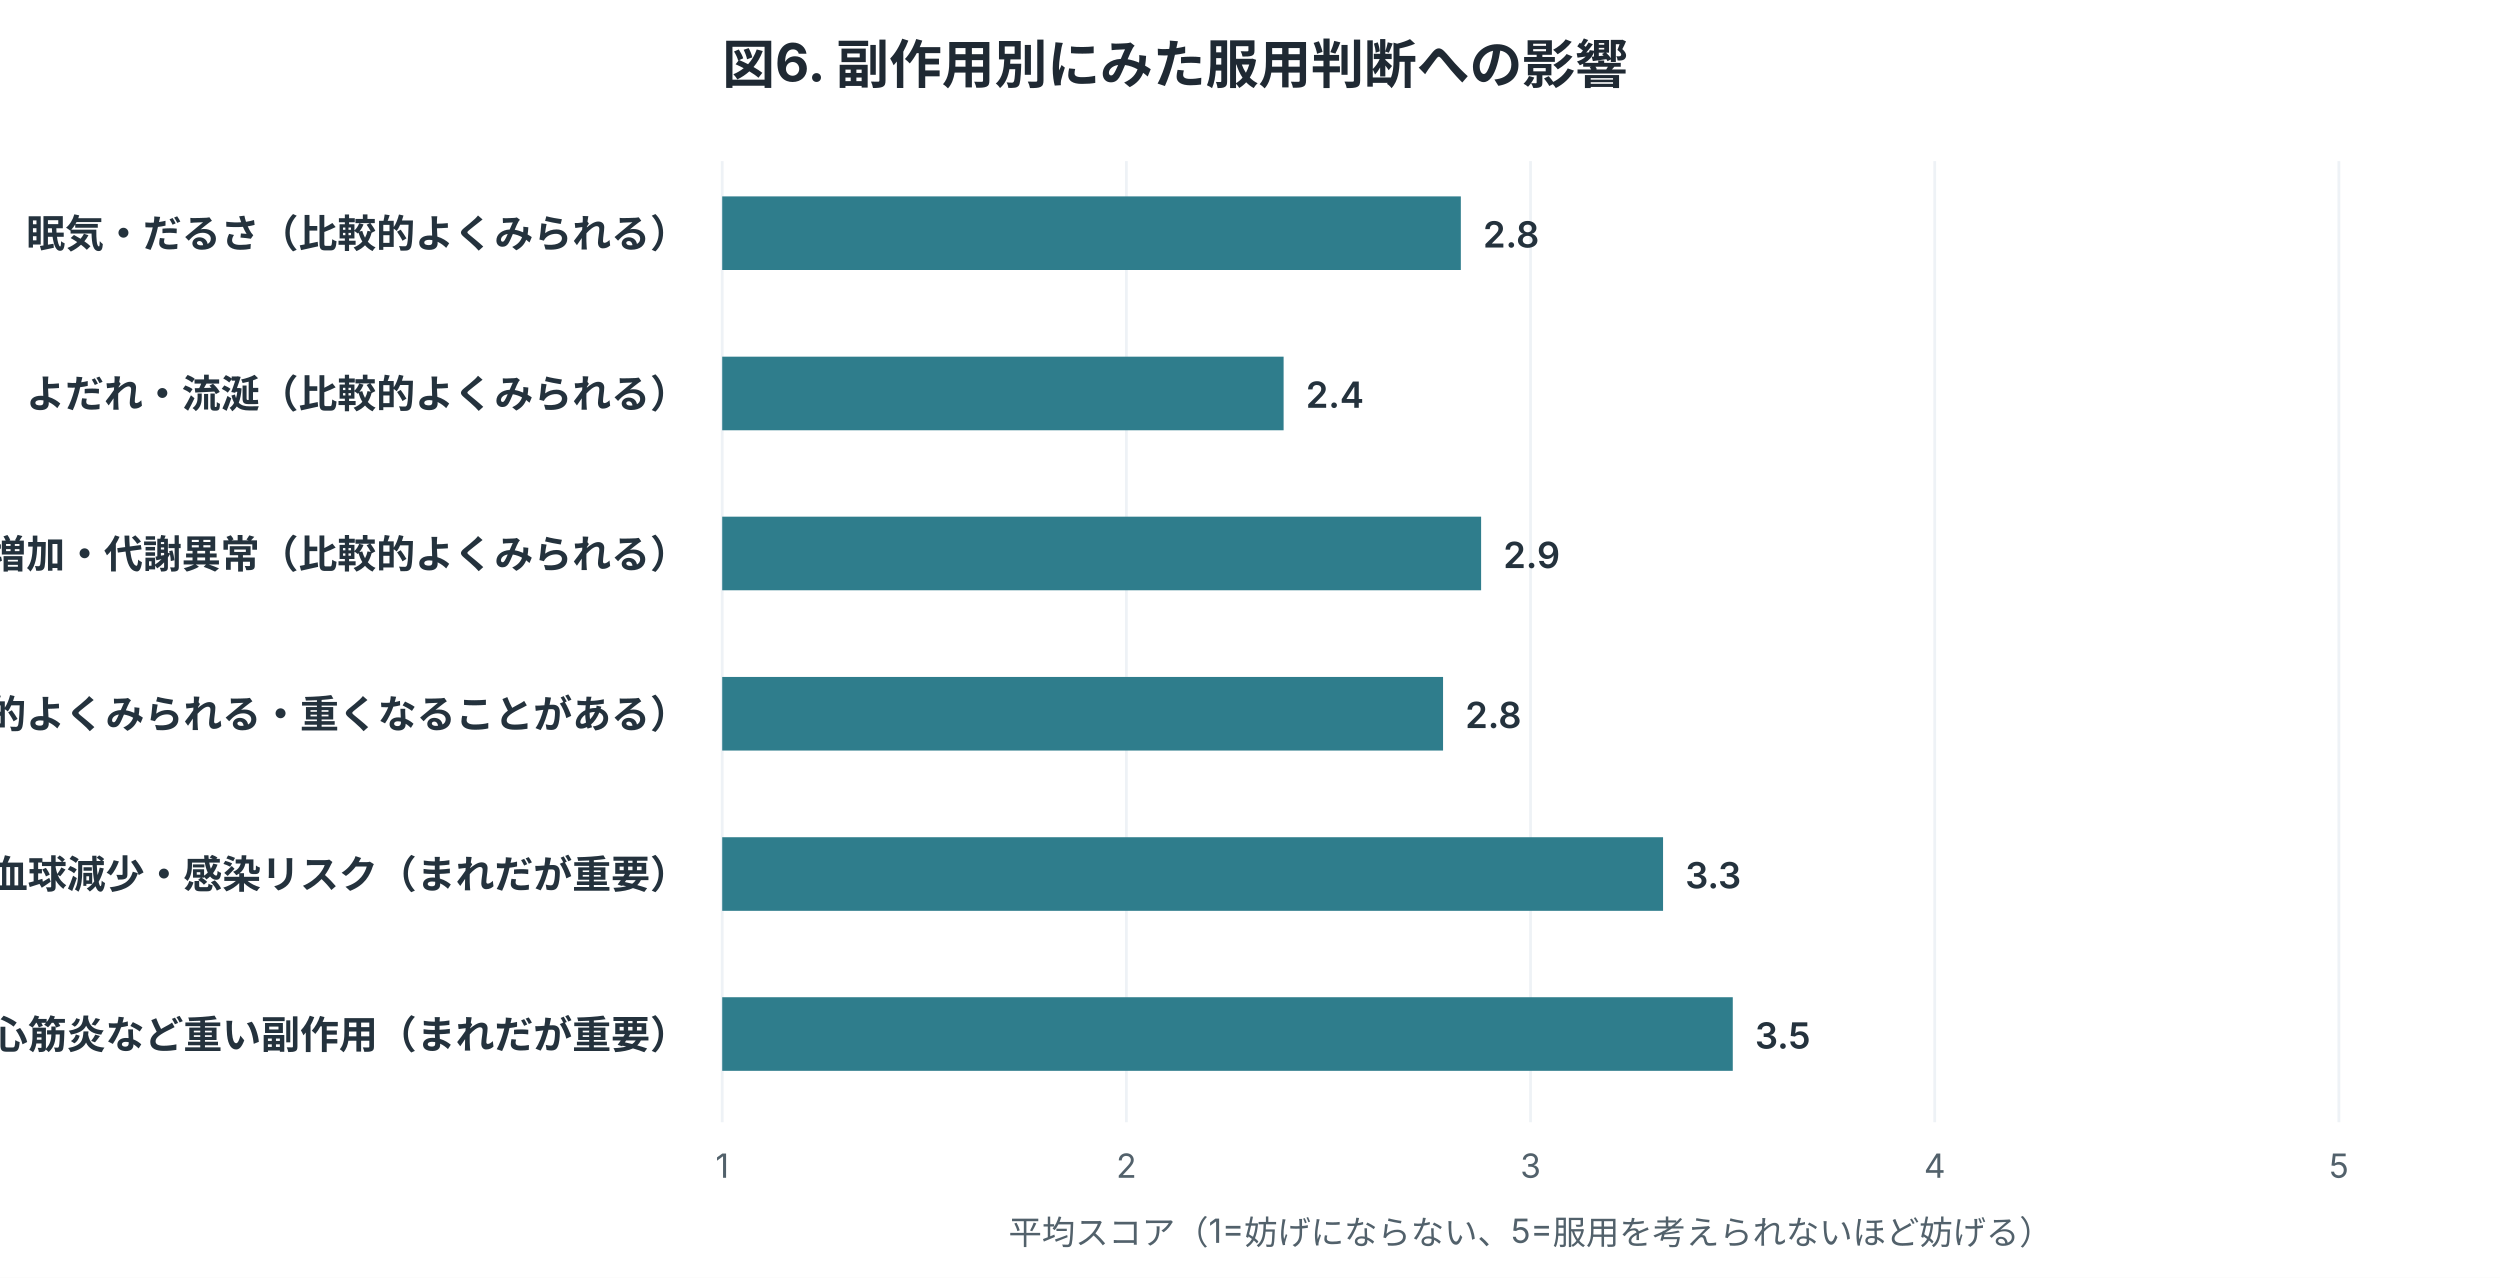
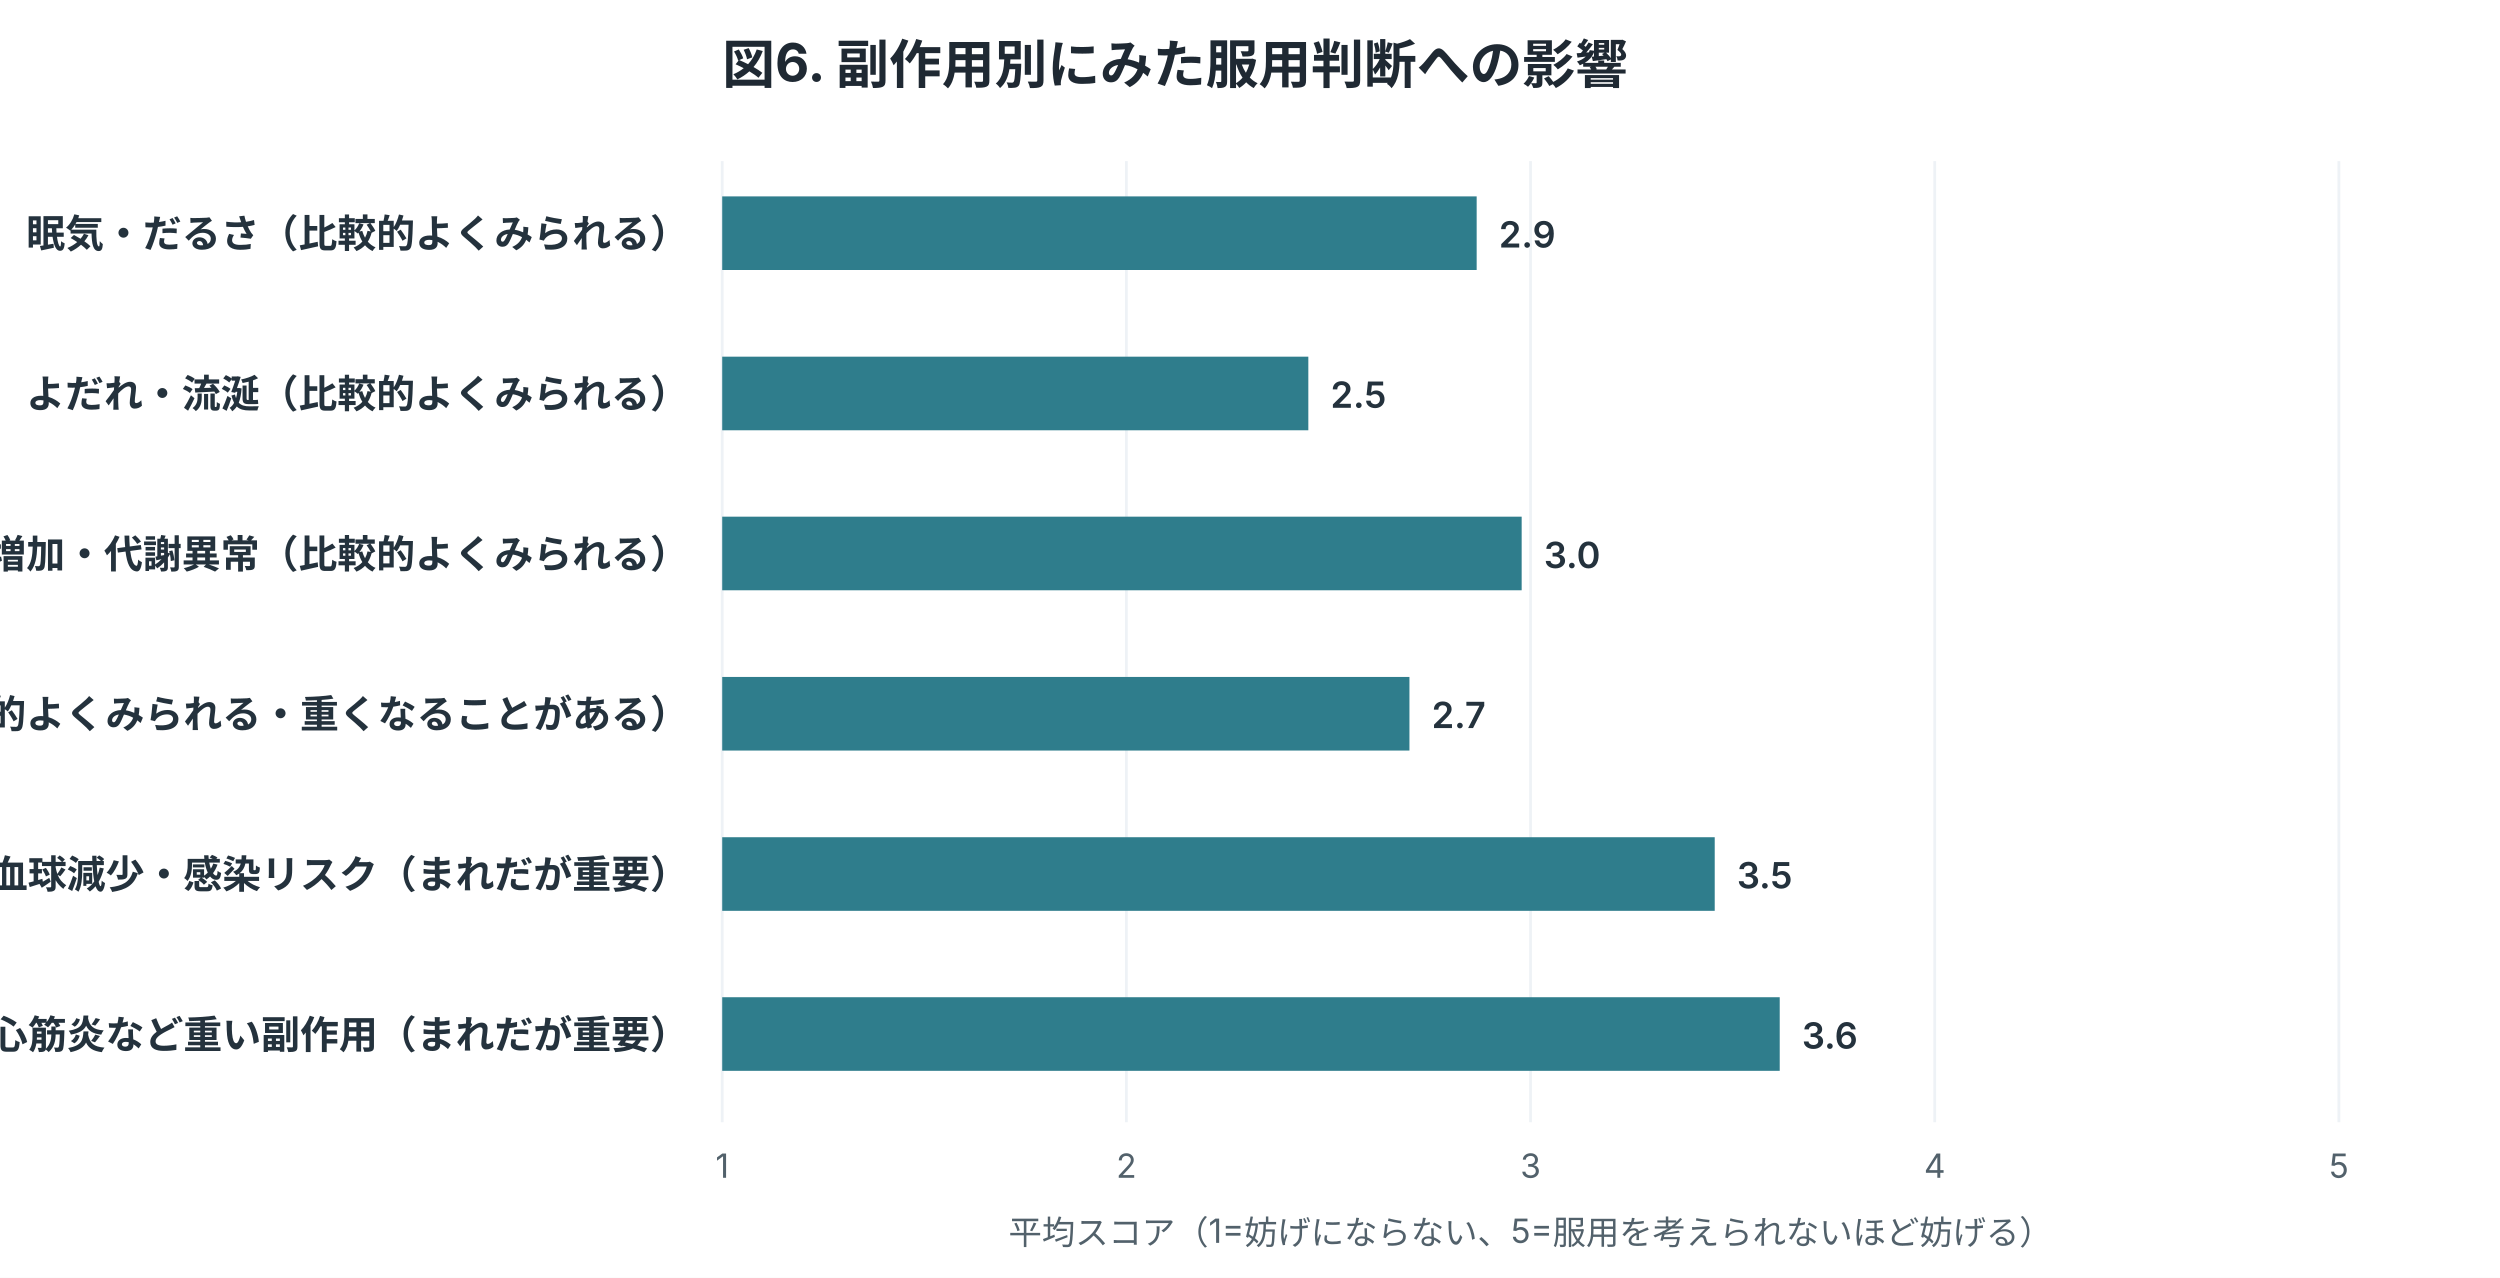
<svg xmlns="http://www.w3.org/2000/svg" width="900" height="460" viewBox="0 0 900 460" role="img">
  <style>
.title{font:700 19px -apple-system,BlinkMacSystemFont,"Segoe UI",sans-serif;fill:#1f2933}
.label{font:600 14px -apple-system,BlinkMacSystemFont,"Segoe UI",sans-serif;fill:#24323d}
.num{font:600 13px -apple-system,BlinkMacSystemFont,"Segoe UI",sans-serif;fill:#24323d}
.axis,.legend,.note{font:12px -apple-system,BlinkMacSystemFont,"Segoe UI",sans-serif;fill:#52616b}
.inside{font:700 13px -apple-system,BlinkMacSystemFont,"Segoe UI",sans-serif;fill:white}
.big{font:700 34px -apple-system,BlinkMacSystemFont,"Segoe UI",sans-serif;fill:#1f2933}
</style>
  <rect width="100%" height="100%" fill="white" />
  <text x="260" y="30" class="title">図6. 副作用別にみた服用判断への影響</text>
  <line x1="260.0" y1="58" x2="260.0" y2="404" stroke="#eef2f6" />
  <text x="260.0" y="424" text-anchor="middle" class="axis">1</text>
  <line x1="405.5" y1="58" x2="405.5" y2="404" stroke="#eef2f6" />
  <text x="405.5" y="424" text-anchor="middle" class="axis">2</text>
  <line x1="551.0" y1="58" x2="551.0" y2="404" stroke="#eef2f6" />
  <text x="551.0" y="424" text-anchor="middle" class="axis">3</text>
  <line x1="696.5" y1="58" x2="696.5" y2="404" stroke="#eef2f6" />
  <text x="696.5" y="424" text-anchor="middle" class="axis">4</text>
  <line x1="842.0" y1="58" x2="842.0" y2="404" stroke="#eef2f6" />
  <text x="842.0" y="424" text-anchor="middle" class="axis">5</text>
  <text x="248" y="89.1" text-anchor="end" class="label">眠気・だるさ（比較的よくみられる）</text>
-   <rect x="260" y="70.7" width="265.9" height="26.5" fill="#2f7d8c" />
-   <text x="533.9" y="89.1" class="num">2.8</text>
+   <rect x="260" y="70.7" width="271.6" height="26.5" fill="#2f7d8c" />
+   <text x="539.6" y="89.1" class="num">2.9</text>
  <text x="248" y="146.8" text-anchor="end" class="label">よだれ・流涎（比較的よくみられる）</text>
-   <rect x="260" y="128.4" width="202.1" height="26.5" fill="#2f7d8c" />
-   <text x="470.1" y="146.8" class="num">2.4</text>
+   <rect x="260" y="128.4" width="211.0" height="26.5" fill="#2f7d8c" />
+   <text x="479.0" y="146.8" class="num">2.5</text>
  <text x="248" y="204.5" text-anchor="end" class="label">体重増加・代謝異常（比較的よくみられる）</text>
-   <rect x="260" y="186.0" width="273.2" height="26.5" fill="#2f7d8c" />
-   <text x="541.2" y="204.5" class="num">2.9</text>
+   <rect x="260" y="186.0" width="287.8" height="26.5" fill="#2f7d8c" />
+   <text x="555.8" y="204.5" class="num">3.0</text>
  <text x="248" y="262.1" text-anchor="end" class="label">便秘（比較的よくみられる・重くなることがある）</text>
-   <rect x="260" y="243.7" width="259.5" height="26.5" fill="#2f7d8c" />
-   <text x="527.5" y="262.1" class="num">2.8</text>
+   <rect x="260" y="243.7" width="247.4" height="26.5" fill="#2f7d8c" />
+   <text x="515.4" y="262.1" class="num">2.7</text>
  <text x="248" y="319.8" text-anchor="end" class="label">白血球減少・感染リスク（まれだが重要）</text>
-   <rect x="260" y="301.4" width="338.7" height="26.5" fill="#2f7d8c" />
-   <text x="606.7" y="319.8" class="num">3.3</text>
+   <rect x="260" y="301.4" width="357.3" height="26.5" fill="#2f7d8c" />
+   <text x="625.3" y="319.8" class="num">3.5</text>
  <text x="248" y="377.5" text-anchor="end" class="label">心筋炎など重い副作用（まれだが重要）</text>
-   <rect x="260" y="359.0" width="363.8" height="26.5" fill="#2f7d8c" />
-   <text x="631.8" y="377.5" class="num">3.5</text>
+   <rect x="260" y="359.0" width="380.7" height="26.5" fill="#2f7d8c" />
+   <text x="648.7" y="377.5" class="num">3.6</text>
  <text x="551.0" y="448" text-anchor="middle" class="axis">平均スコア（1=妨げにならない、5=服用を考えられないほど妨げる）</text>
</svg>
